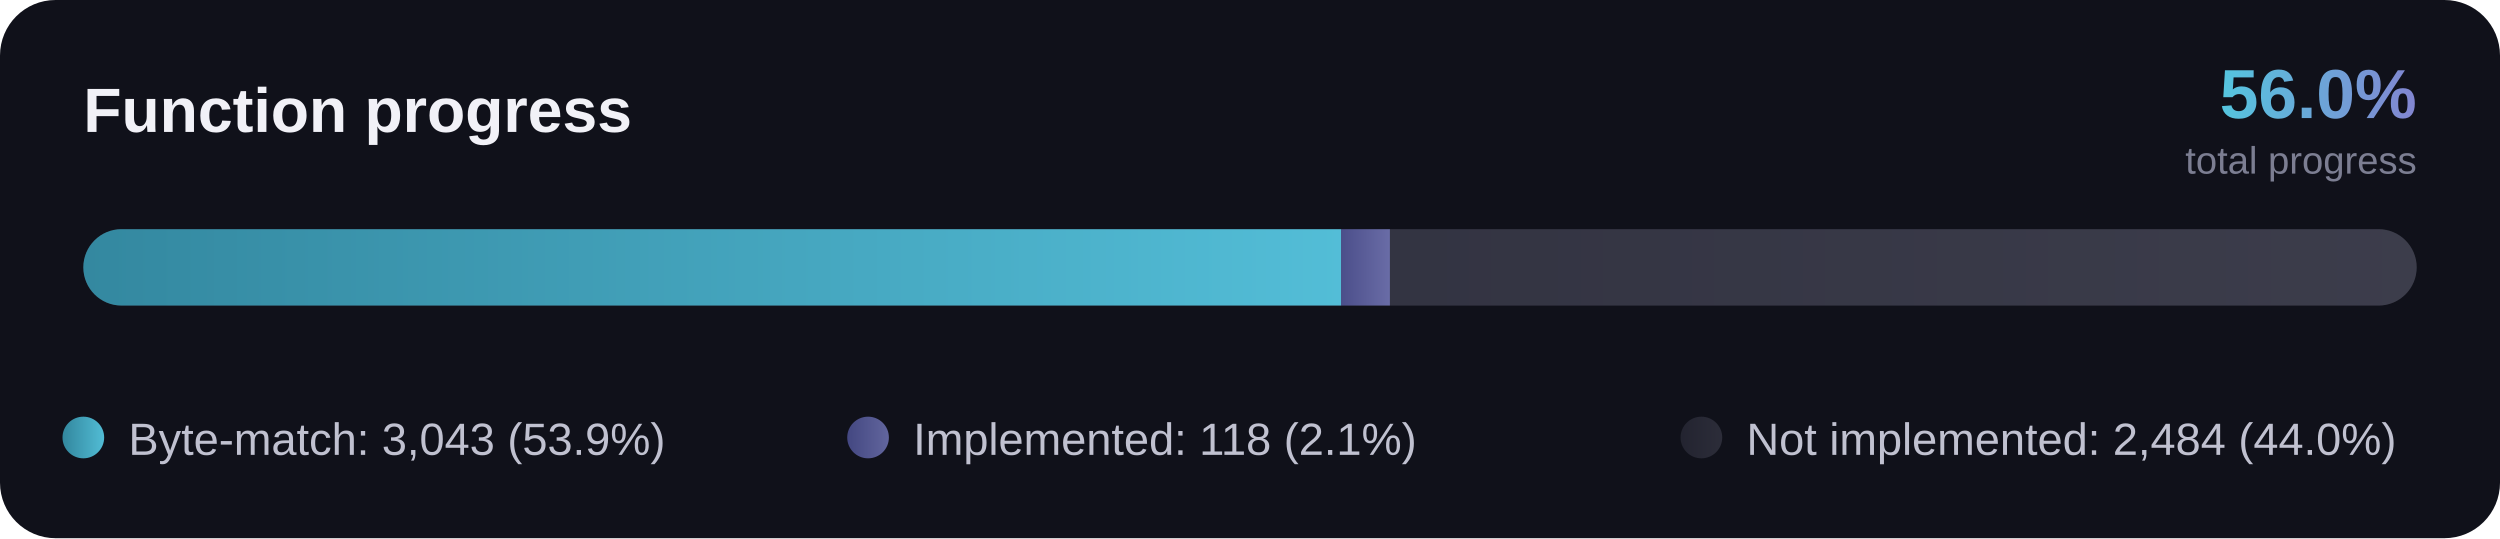
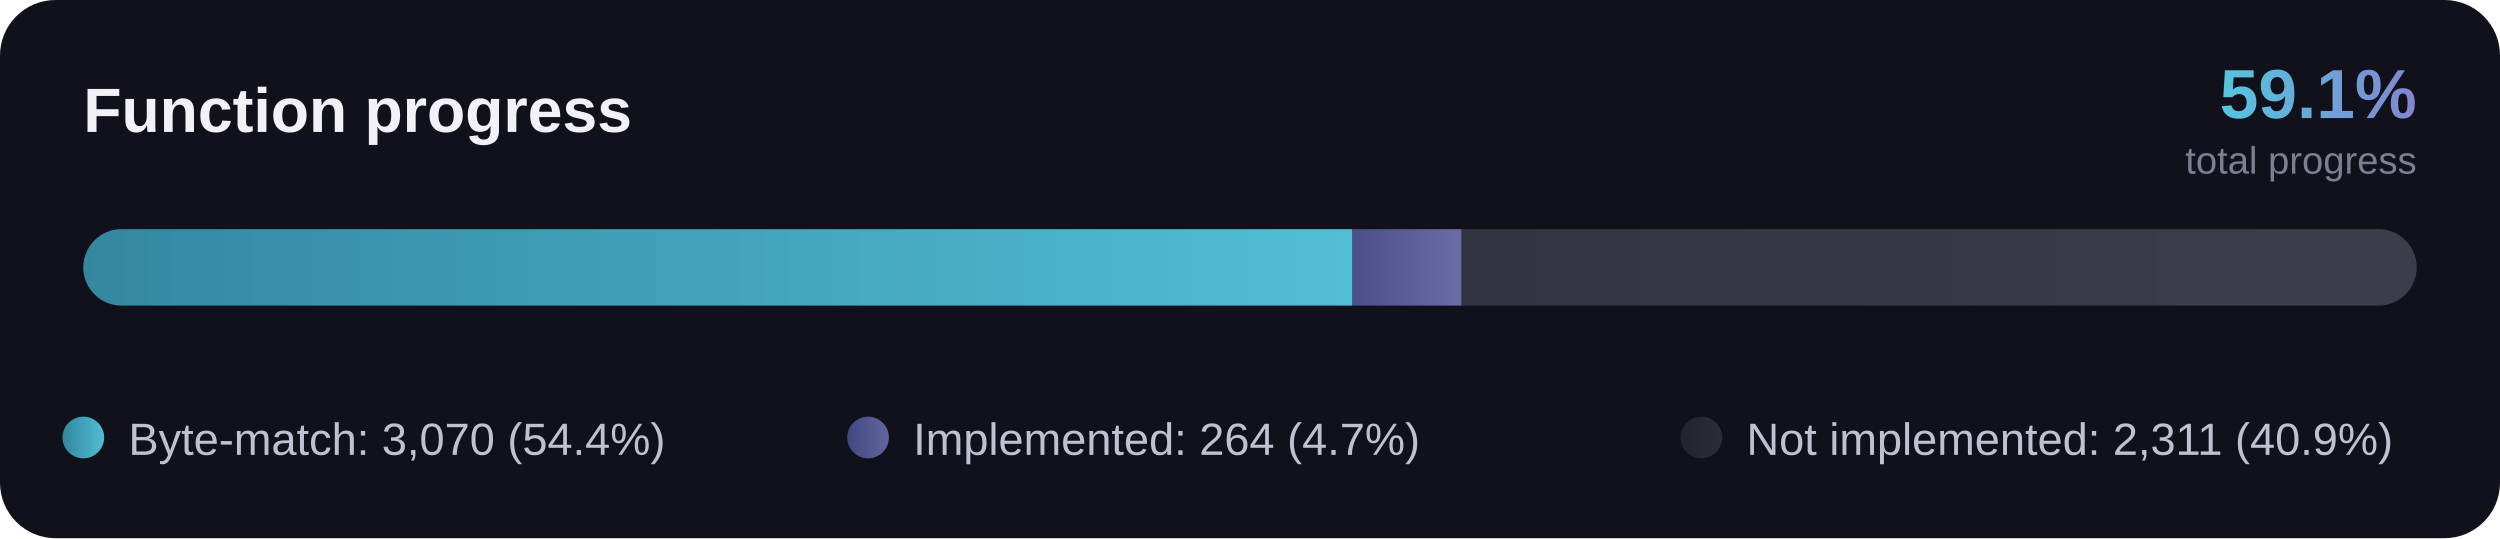
<svg xmlns="http://www.w3.org/2000/svg" width="720" height="155" viewBox="0 0 720 155" role="img" aria-labelledby="title description" font-family="Segoe UI, Arial, sans-serif">
  <defs>
    <linearGradient id="matching-gradient" x1="0" x2="1">
      <stop offset="0" stop-color="#348da5" />
      <stop offset="1" stop-color="#55c5df" />
    </linearGradient>
    <linearGradient id="not-matching-gradient" x1="0" x2="1">
      <stop offset="0" stop-color="#585caa" />
      <stop offset="1" stop-color="#8286d1" />
    </linearGradient>
    <linearGradient id="not-started-gradient" x1="0" x2="1">
      <stop offset="0" stop-color="#3e4050" />
      <stop offset="1" stop-color="#555767" />
    </linearGradient>
    <linearGradient id="overall-gradient" x1="0" x2="1">
      <stop offset="0" stop-color="#55c5df" />
      <stop offset="1" stop-color="#8286d1" />
    </linearGradient>
  </defs>
  <rect width="720" height="155" rx="16" fill="#10111a" />
  <text x="24" y="38" fill="#f1f1f7" font-family="Segoe UI, Arial, sans-serif" font-size="18" font-weight="600">Function progress</text>
-   <text x="696" y="34" text-anchor="end" fill="url(#overall-gradient)" font-family="Segoe UI, Arial, sans-serif" font-size="20" font-weight="700">56.0%</text>
+   <text x="696" y="34" text-anchor="end" fill="url(#overall-gradient)" font-family="Segoe UI, Arial, sans-serif" font-size="20" font-weight="700">59.1%</text>
  <text x="696" y="50" text-anchor="end" fill="#7c7e92" font-family="Segoe UI, Arial, sans-serif" font-size="11">total progress</text>
  <rect x="24" y="66" width="672" height="22" rx="11" fill="#555767" fill-opacity="0.4" />
  <clipPath id="progress-clip">
    <rect x="24" y="66" width="672" height="22" rx="11" />
  </clipPath>
  <g clip-path="url(#progress-clip)">
-     <rect x="24.00" y="66" width="362.25" height="22" fill="url(#matching-gradient)" fill-opacity="0.95" />
-     <rect x="386.25" y="66" width="14.05" height="22" fill="url(#not-matching-gradient)" fill-opacity="0.72" />
-     <rect x="400.30" y="66" width="295.70" height="22" fill="url(#not-started-gradient)" fill-opacity="0.4" />
+     <rect x="24.00" y="66" width="365.46" height="22" fill="url(#matching-gradient)" fill-opacity="0.95" />
+     <rect x="389.46" y="66" width="31.43" height="22" fill="url(#not-matching-gradient)" fill-opacity="0.72" />
+     <rect x="420.89" y="66" width="275.11" height="22" fill="url(#not-started-gradient)" fill-opacity="0.4" />
  </g>
  <circle cx="24" cy="126" r="6" fill="url(#matching-gradient)" fill-opacity="0.95" />
-   <text x="37" y="131" fill="#c0c1d0" font-size="13">Byte-match: 3,043 (53.9%)</text>
+   <text x="37" y="131" fill="#c0c1d0" font-size="13">Byte-match: 3,070 (54.4%)</text>
  <circle cx="250" cy="126" r="6" fill="url(#not-matching-gradient)" fill-opacity="0.72" />
-   <text x="263" y="131" fill="#c0c1d0" font-size="13">Implemented: 118 (2.1%)</text>
+   <text x="263" y="131" fill="#c0c1d0" font-size="13">Implemented: 264 (4.7%)</text>
  <circle cx="490" cy="126" r="6" fill="url(#not-started-gradient)" fill-opacity="0.4" />
-   <text x="503" y="131" fill="#c0c1d0" font-size="13">Not implemented: 2,484 (44.0%)</text>
+   <text x="503" y="131" fill="#c0c1d0" font-size="13">Not implemented: 2,311 (40.9%)</text>
</svg>
